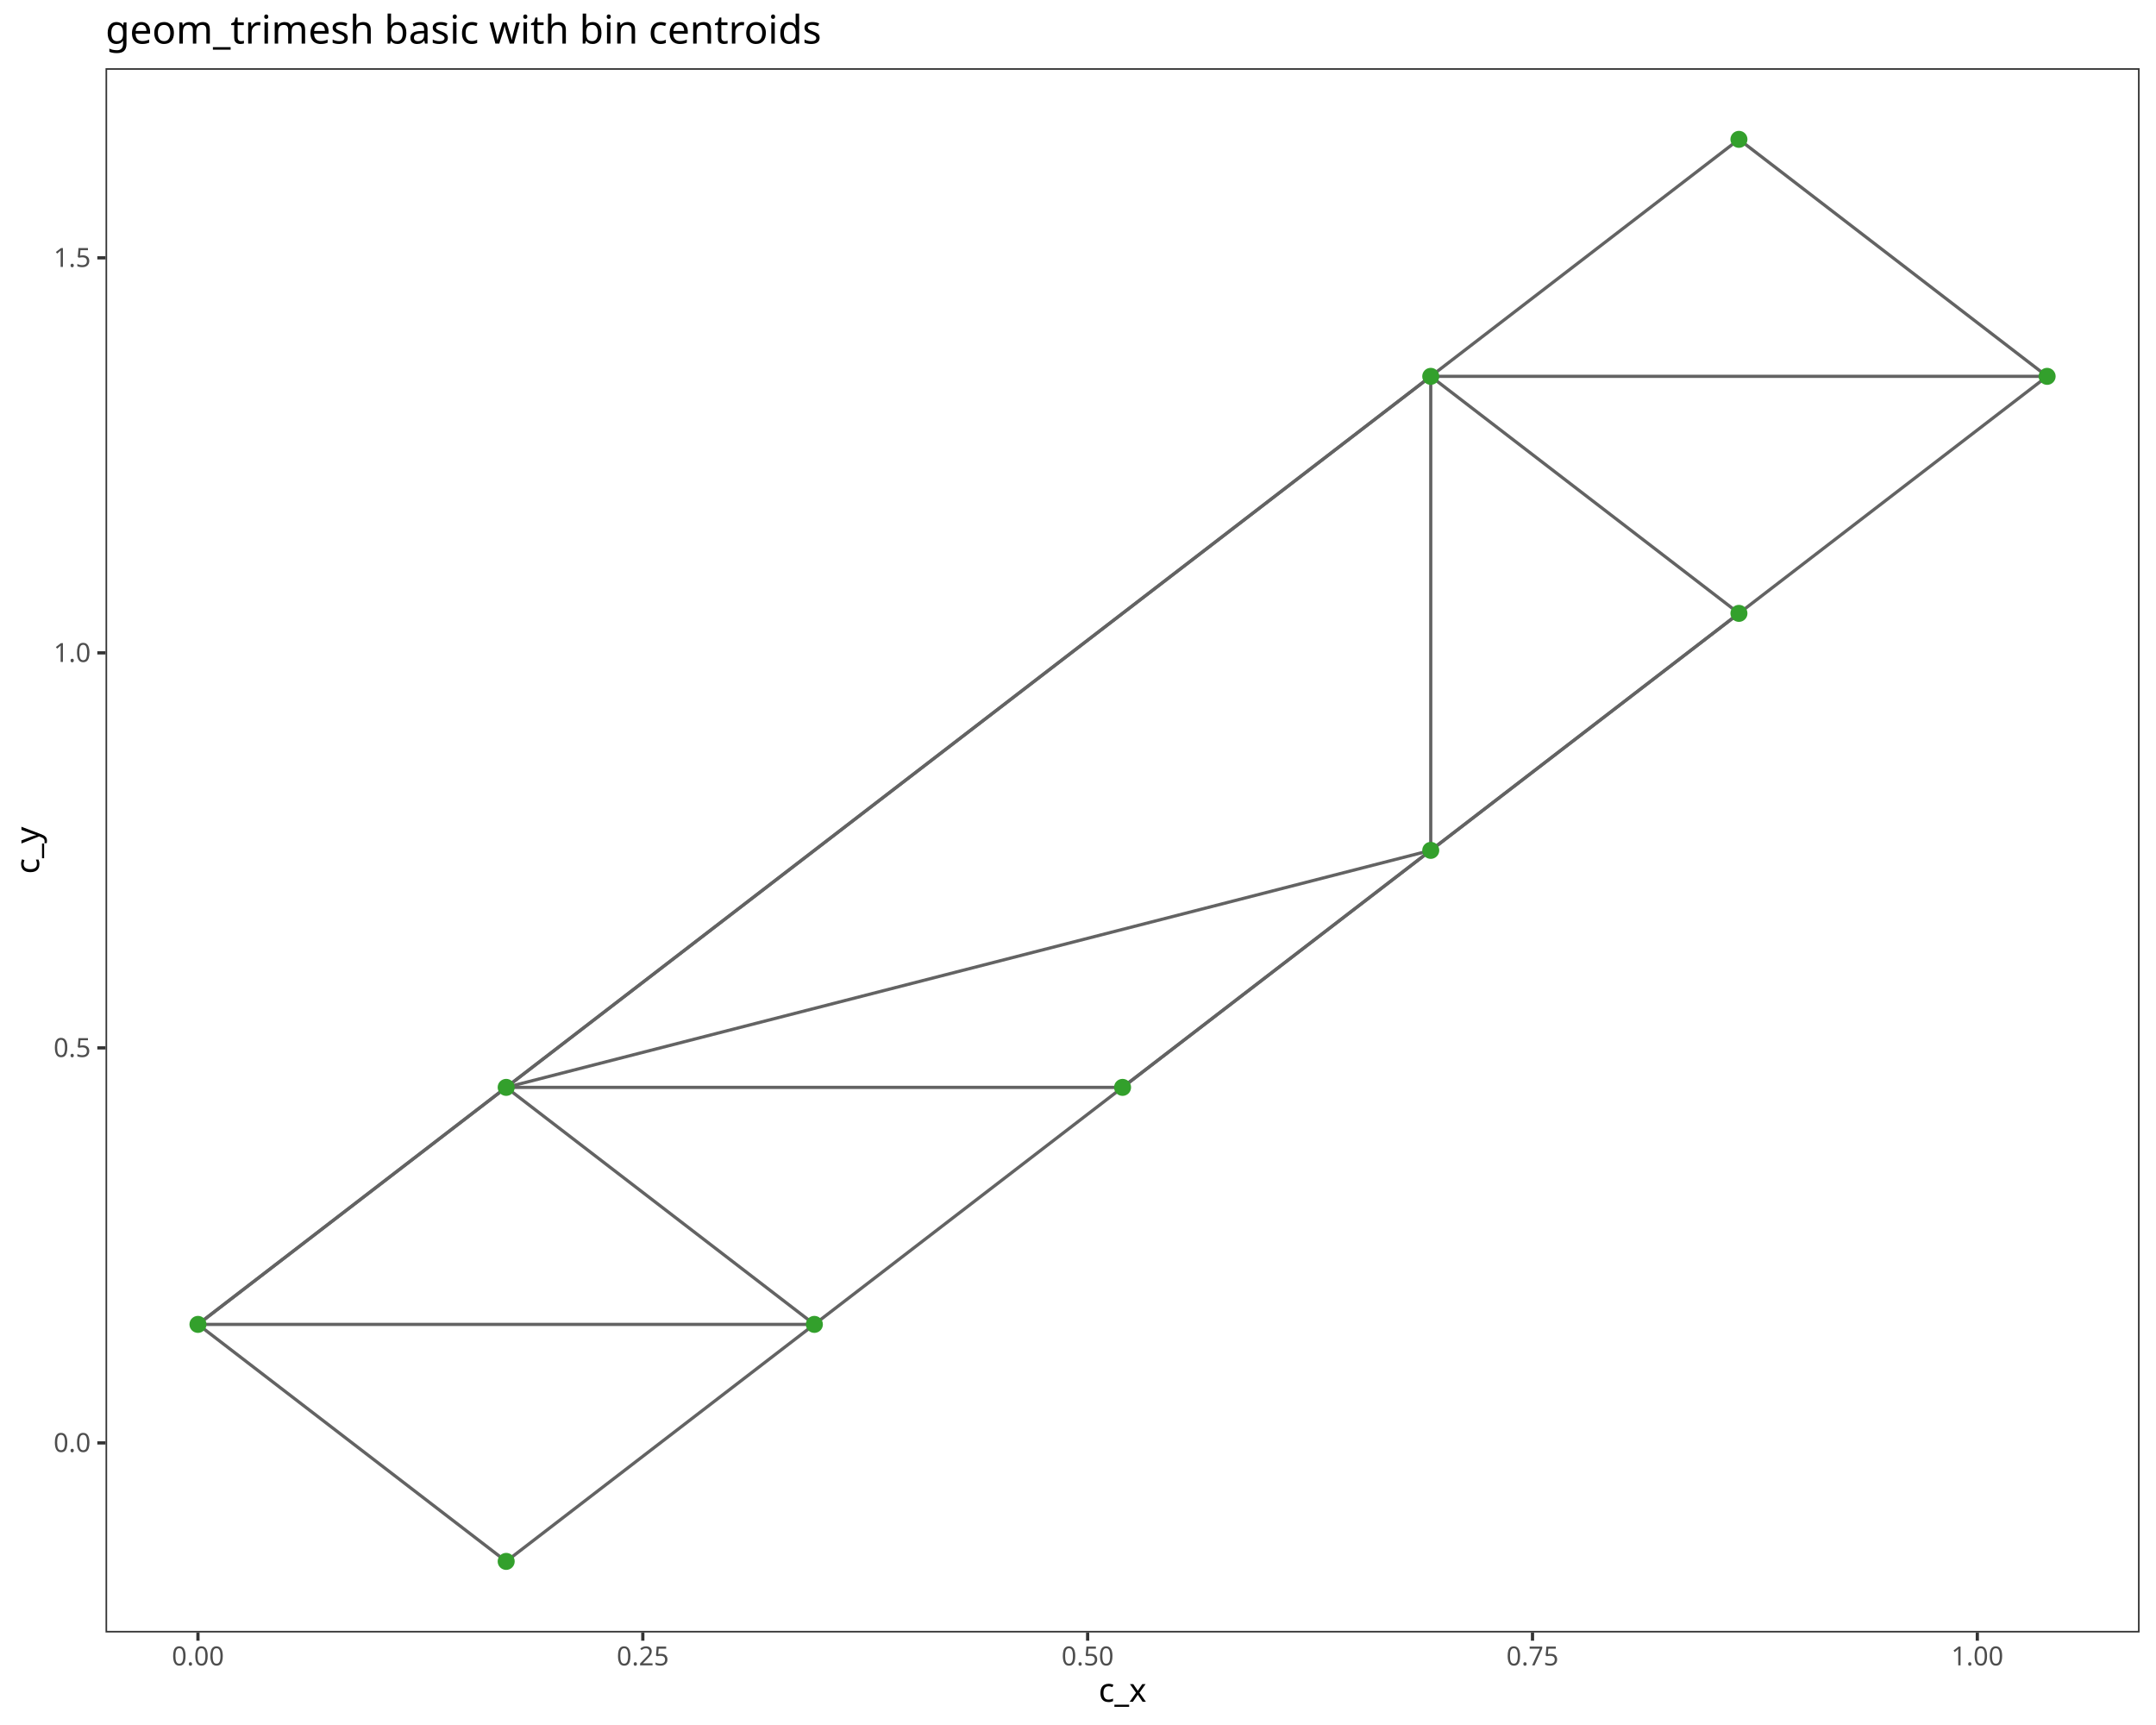
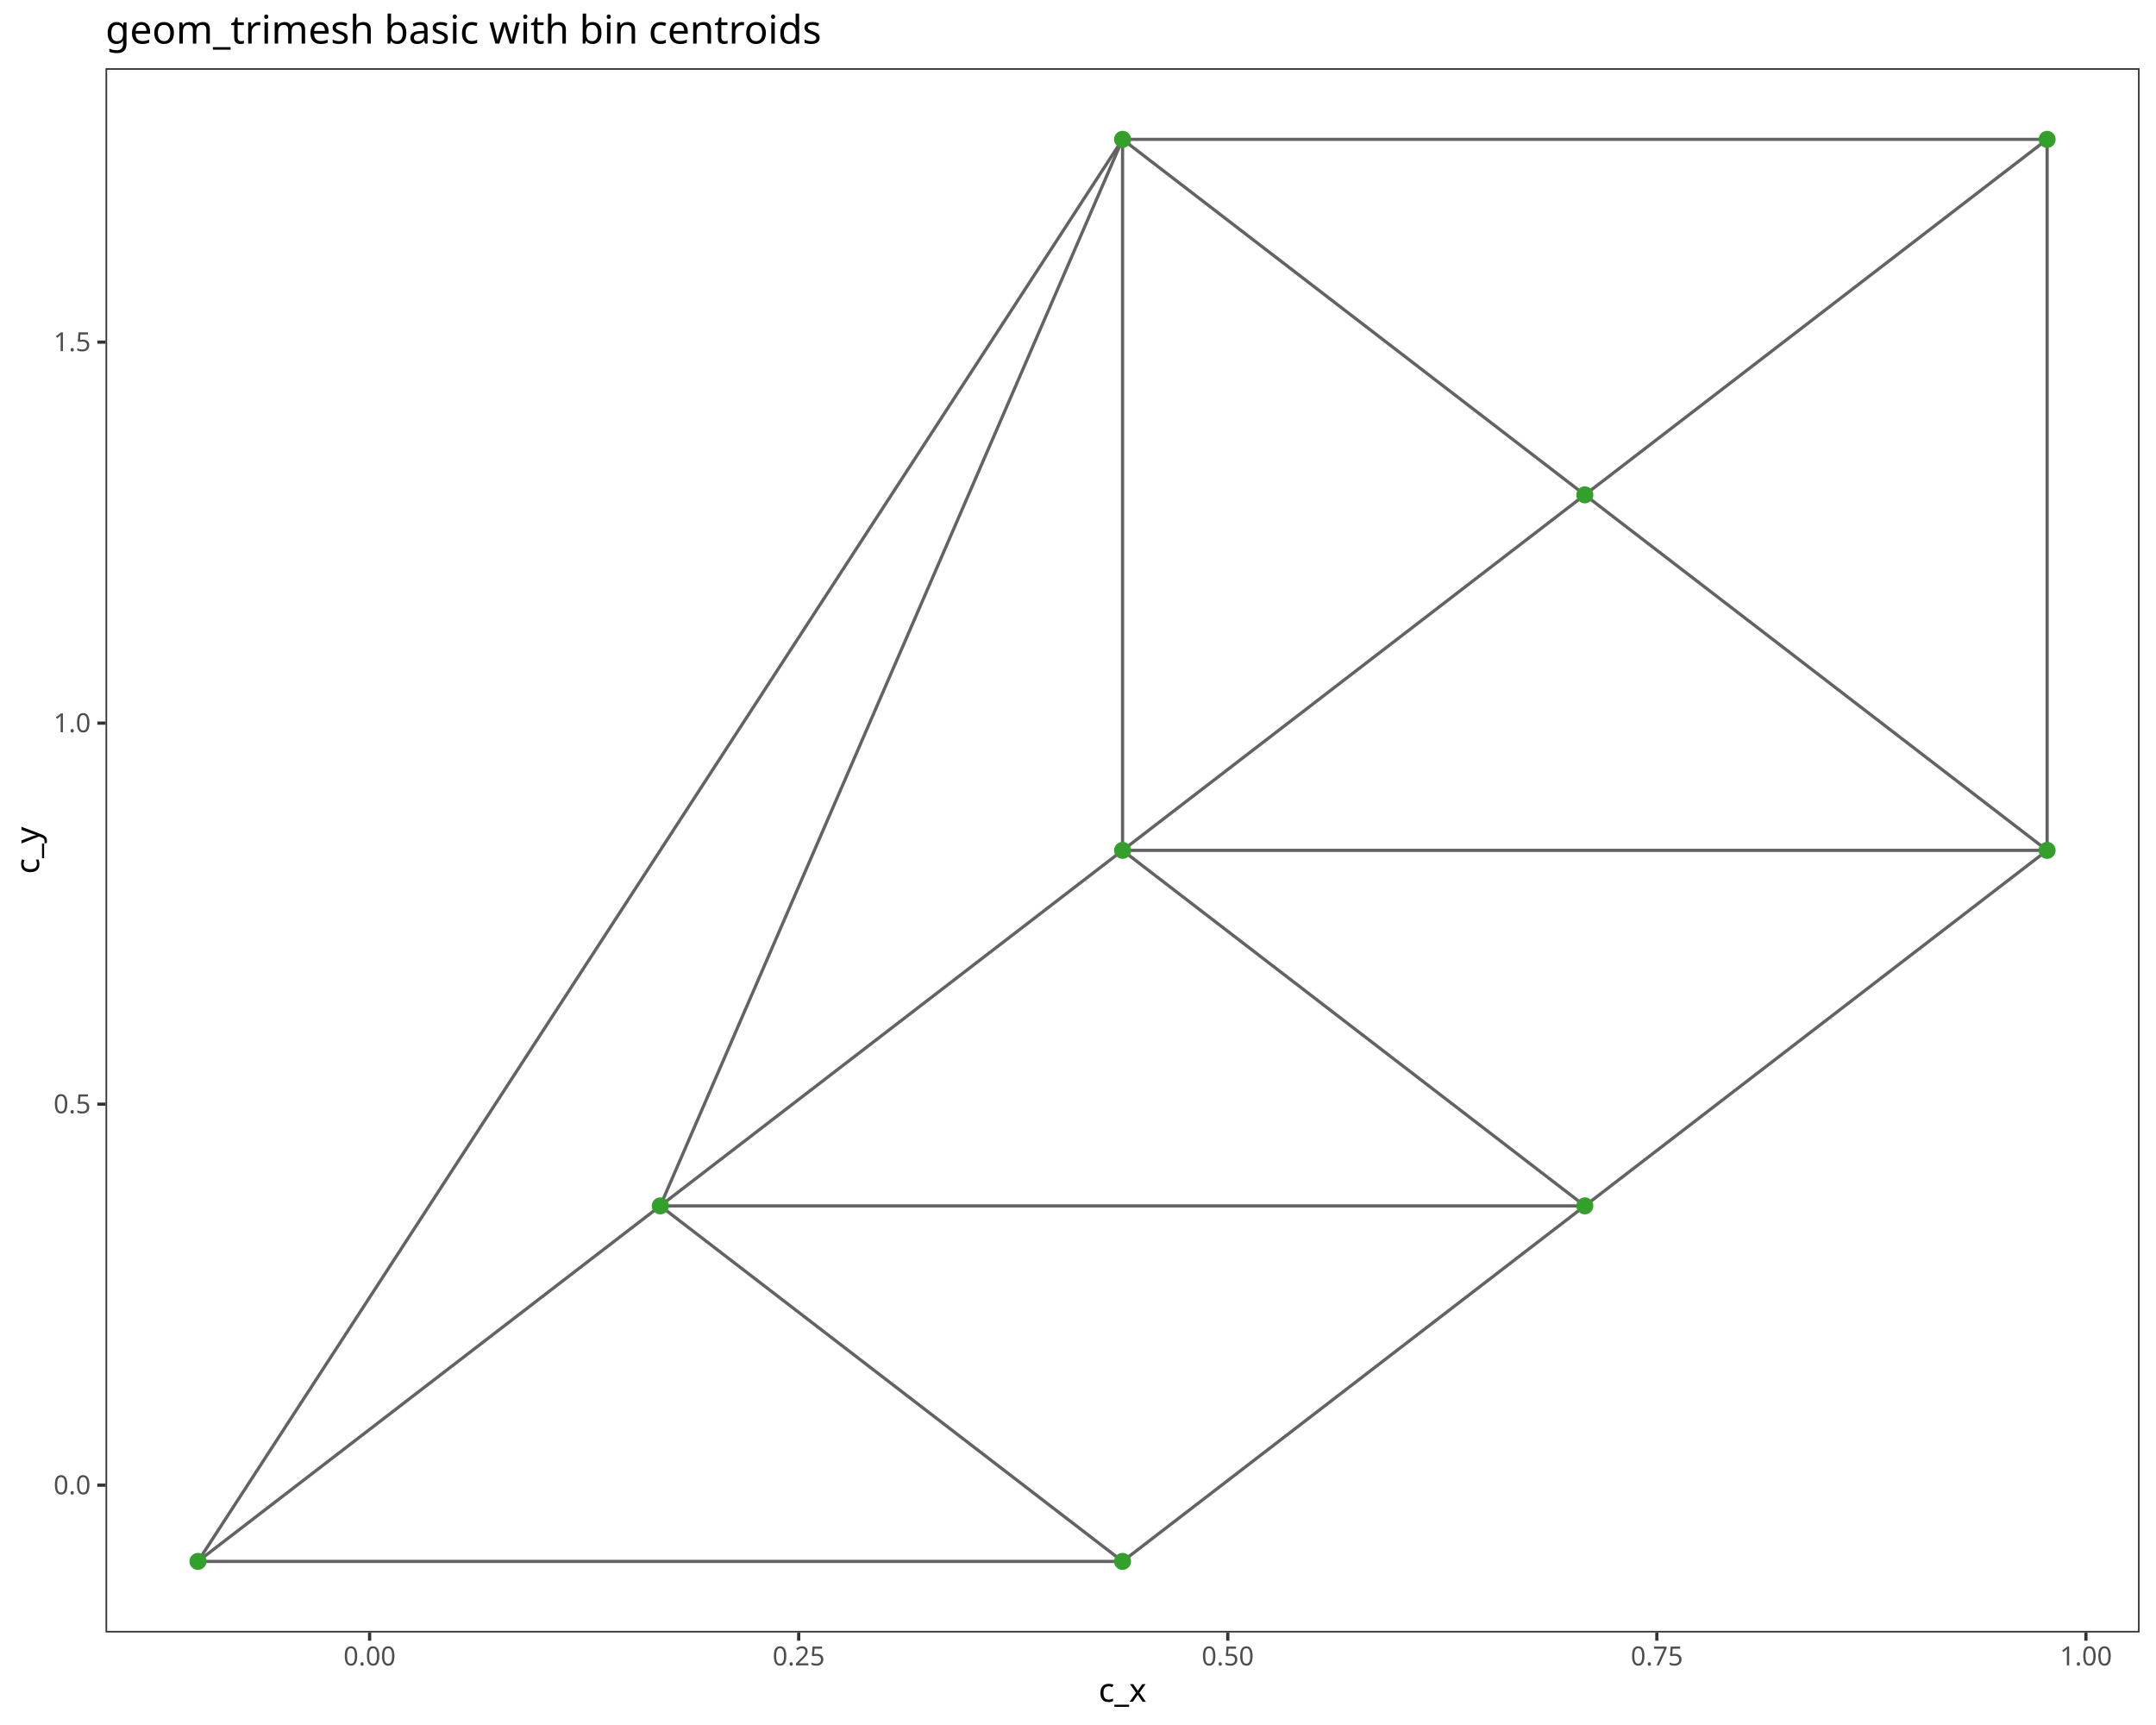
<svg xmlns="http://www.w3.org/2000/svg" class="svglite" data-engine-version="2.0" width="720.00pt" height="576.00pt" viewBox="0 0 720.00 576.00">
  <defs>
    <style type="text/css">
    .svglite line, .svglite polyline, .svglite polygon, .svglite path, .svglite rect, .svglite circle {
      fill: none;
      stroke: #000000;
      stroke-linecap: round;
      stroke-linejoin: round;
      stroke-miterlimit: 10.00;
    }
  </style>
  </defs>
  <rect width="100%" height="100%" style="stroke: none; fill: #FFFFFF;" />
  <defs>
    <clipPath id="cpMC4wMHw3MjAuMDB8MC4wMHw1NzYuMDA=">
      <rect x="0.00" y="0.00" width="720.00" height="576.00" />
    </clipPath>
  </defs>
  <g clip-path="url(#cpMC4wMHw3MjAuMDB8MC4wMHw1NzYuMDA=)">
    <rect x="0.00" y="0.00" width="720.00" height="576.00" style="stroke-width: 1.07; stroke: #FFFFFF; fill: #FFFFFF;" />
  </g>
  <defs>
    <clipPath id="cpMzUuMjR8NzE0LjUyfDIyLjc4fDU0NS4xMQ==">
      <rect x="35.24" y="22.78" width="679.28" height="522.33" />
    </clipPath>
  </defs>
  <g clip-path="url(#cpMzUuMjR8NzE0LjUyfDIyLjc4fDU0NS4xMQ==)">
    <rect x="35.24" y="22.78" width="679.28" height="522.33" style="stroke-width: 1.07; stroke: none; fill: #FFFFFF;" />
-     <line x1="169.04" y1="521.37" x2="271.96" y2="442.23" style="stroke-width: 1.07; stroke: #636363; stroke-linecap: butt;" />
-     <line x1="66.11" y1="442.23" x2="169.04" y2="363.09" style="stroke-width: 1.07; stroke: #636363; stroke-linecap: butt;" />
-     <line x1="169.04" y1="363.09" x2="374.88" y2="363.09" style="stroke-width: 1.07; stroke: #636363; stroke-linecap: butt;" />
-     <line x1="169.04" y1="363.09" x2="477.80" y2="283.95" style="stroke-width: 1.07; stroke: #636363; stroke-linecap: butt;" />
-     <line x1="477.80" y1="283.95" x2="580.72" y2="204.81" style="stroke-width: 1.07; stroke: #636363; stroke-linecap: butt;" />
-     <line x1="374.88" y1="363.09" x2="580.72" y2="204.81" style="stroke-width: 1.07; stroke: #636363; stroke-linecap: butt;" />
-     <line x1="169.04" y1="363.09" x2="477.80" y2="125.67" style="stroke-width: 1.07; stroke: #636363; stroke-linecap: butt;" />
-     <line x1="477.80" y1="283.95" x2="477.80" y2="125.67" style="stroke-width: 1.07; stroke: #636363; stroke-linecap: butt;" />
-     <line x1="477.80" y1="125.67" x2="683.64" y2="125.67" style="stroke-width: 1.07; stroke: #636363; stroke-linecap: butt;" />
-     <line x1="477.80" y1="125.67" x2="580.72" y2="46.53" style="stroke-width: 1.07; stroke: #636363; stroke-linecap: butt;" />
-     <line x1="169.04" y1="521.37" x2="66.11" y2="442.23" style="stroke-width: 1.07; stroke: #636363; stroke-linecap: butt;" />
-     <line x1="271.96" y1="442.23" x2="169.04" y2="363.09" style="stroke-width: 1.07; stroke: #636363; stroke-linecap: butt;" />
-     <line x1="271.96" y1="442.23" x2="374.88" y2="363.09" style="stroke-width: 1.07; stroke: #636363; stroke-linecap: butt;" />
-     <line x1="374.88" y1="363.09" x2="477.80" y2="283.95" style="stroke-width: 1.07; stroke: #636363; stroke-linecap: butt;" />
-     <line x1="66.11" y1="442.23" x2="477.80" y2="125.67" style="stroke-width: 1.07; stroke: #636363; stroke-linecap: butt;" />
-     <line x1="580.72" y1="204.81" x2="683.64" y2="125.67" style="stroke-width: 1.07; stroke: #636363; stroke-linecap: butt;" />
-     <line x1="683.64" y1="125.67" x2="580.72" y2="46.53" style="stroke-width: 1.07; stroke: #636363; stroke-linecap: butt;" />
-     <line x1="66.11" y1="442.23" x2="271.96" y2="442.23" style="stroke-width: 1.07; stroke: #636363; stroke-linecap: butt;" />
-     <line x1="580.72" y1="204.81" x2="477.80" y2="125.67" style="stroke-width: 1.07; stroke: #636363; stroke-linecap: butt;" />
-     <circle cx="169.04" cy="521.37" r="2.49" style="stroke-width: 0.71; stroke: #33A02C; fill: #33A02C;" />
-     <circle cx="66.11" cy="442.23" r="2.49" style="stroke-width: 0.71; stroke: #33A02C; fill: #33A02C;" />
-     <circle cx="169.04" cy="363.09" r="2.49" style="stroke-width: 0.71; stroke: #33A02C; fill: #33A02C;" />
-     <circle cx="477.80" cy="283.95" r="2.49" style="stroke-width: 0.71; stroke: #33A02C; fill: #33A02C;" />
-     <circle cx="374.88" cy="363.09" r="2.49" style="stroke-width: 0.71; stroke: #33A02C; fill: #33A02C;" />
-     <circle cx="477.80" cy="125.67" r="2.49" style="stroke-width: 0.71; stroke: #33A02C; fill: #33A02C;" />
-     <circle cx="271.96" cy="442.23" r="2.49" style="stroke-width: 0.71; stroke: #33A02C; fill: #33A02C;" />
-     <circle cx="580.72" cy="204.81" r="2.49" style="stroke-width: 0.71; stroke: #33A02C; fill: #33A02C;" />
-     <circle cx="683.64" cy="125.67" r="2.49" style="stroke-width: 0.71; stroke: #33A02C; fill: #33A02C;" />
-     <circle cx="580.72" cy="46.53" r="2.49" style="stroke-width: 0.71; stroke: #33A02C; fill: #33A02C;" />
+     <line x1="66.11" y1="521.37" x2="374.88" y2="521.37" style="stroke-width: 1.07; stroke: #636363; stroke-linecap: butt;" />
+     <line x1="220.50" y1="402.66" x2="529.26" y2="402.66" style="stroke-width: 1.07; stroke: #636363; stroke-linecap: butt;" />
+     <line x1="220.50" y1="402.66" x2="374.88" y2="283.95" style="stroke-width: 1.07; stroke: #636363; stroke-linecap: butt;" />
+     <line x1="374.88" y1="283.95" x2="683.64" y2="283.95" style="stroke-width: 1.07; stroke: #636363; stroke-linecap: butt;" />
+     <line x1="374.88" y1="283.95" x2="529.26" y2="165.24" style="stroke-width: 1.07; stroke: #636363; stroke-linecap: butt;" />
+     <line x1="220.50" y1="402.66" x2="374.88" y2="46.53" style="stroke-width: 1.07; stroke: #636363; stroke-linecap: butt;" />
+     <line x1="374.88" y1="283.95" x2="374.88" y2="46.53" style="stroke-width: 1.07; stroke: #636363; stroke-linecap: butt;" />
+     <line x1="374.88" y1="46.53" x2="683.64" y2="46.53" style="stroke-width: 1.07; stroke: #636363; stroke-linecap: butt;" />
+     <line x1="529.26" y1="165.24" x2="683.64" y2="46.53" style="stroke-width: 1.07; stroke: #636363; stroke-linecap: butt;" />
+     <line x1="66.11" y1="521.37" x2="220.50" y2="402.66" style="stroke-width: 1.07; stroke: #636363; stroke-linecap: butt;" />
+     <line x1="374.88" y1="521.37" x2="529.26" y2="402.66" style="stroke-width: 1.07; stroke: #636363; stroke-linecap: butt;" />
+     <line x1="529.26" y1="402.66" x2="374.88" y2="283.95" style="stroke-width: 1.07; stroke: #636363; stroke-linecap: butt;" />
+     <line x1="529.26" y1="402.66" x2="683.64" y2="283.95" style="stroke-width: 1.07; stroke: #636363; stroke-linecap: butt;" />
+     <line x1="683.64" y1="283.95" x2="529.26" y2="165.24" style="stroke-width: 1.07; stroke: #636363; stroke-linecap: butt;" />
+     <line x1="529.26" y1="165.24" x2="374.88" y2="46.53" style="stroke-width: 1.07; stroke: #636363; stroke-linecap: butt;" />
+     <line x1="683.64" y1="283.95" x2="683.64" y2="46.53" style="stroke-width: 1.07; stroke: #636363; stroke-linecap: butt;" />
+     <line x1="374.88" y1="521.37" x2="220.50" y2="402.66" style="stroke-width: 1.07; stroke: #636363; stroke-linecap: butt;" />
+     <line x1="66.11" y1="521.37" x2="374.88" y2="46.53" style="stroke-width: 1.07; stroke: #636363; stroke-linecap: butt;" />
+     <circle cx="66.11" cy="521.37" r="2.49" style="stroke-width: 0.71; stroke: #33A02C; fill: #33A02C;" />
+     <circle cx="220.50" cy="402.66" r="2.49" style="stroke-width: 0.71; stroke: #33A02C; fill: #33A02C;" />
+     <circle cx="374.88" cy="283.95" r="2.49" style="stroke-width: 0.71; stroke: #33A02C; fill: #33A02C;" />
+     <circle cx="374.88" cy="46.53" r="2.49" style="stroke-width: 0.71; stroke: #33A02C; fill: #33A02C;" />
+     <circle cx="529.26" cy="165.24" r="2.49" style="stroke-width: 0.71; stroke: #33A02C; fill: #33A02C;" />
+     <circle cx="374.88" cy="521.37" r="2.49" style="stroke-width: 0.71; stroke: #33A02C; fill: #33A02C;" />
+     <circle cx="529.26" cy="402.66" r="2.49" style="stroke-width: 0.71; stroke: #33A02C; fill: #33A02C;" />
+     <circle cx="683.64" cy="283.95" r="2.49" style="stroke-width: 0.71; stroke: #33A02C; fill: #33A02C;" />
+     <circle cx="683.64" cy="46.53" r="2.49" style="stroke-width: 0.71; stroke: #33A02C; fill: #33A02C;" />
    <rect x="35.24" y="22.78" width="679.28" height="522.33" style="stroke-width: 1.07; stroke: #333333;" />
  </g>
  <g clip-path="url(#cpMC4wMHw3MjAuMDB8MC4wMHw1NzYuMDA=)">
-     <text x="30.31" y="484.83" text-anchor="end" style="font-size: 8.80px; fill: #4D4D4D; font-family: sans;" textLength="12.23px" lengthAdjust="spacingAndGlyphs">0.0</text>
-     <text x="30.31" y="352.93" text-anchor="end" style="font-size: 8.80px; fill: #4D4D4D; font-family: sans;" textLength="12.23px" lengthAdjust="spacingAndGlyphs">0.5</text>
-     <text x="30.31" y="221.03" text-anchor="end" style="font-size: 8.80px; fill: #4D4D4D; font-family: sans;" textLength="12.23px" lengthAdjust="spacingAndGlyphs">1.0</text>
-     <text x="30.31" y="89.12" text-anchor="end" style="font-size: 8.80px; fill: #4D4D4D; font-family: sans;" textLength="12.23px" lengthAdjust="spacingAndGlyphs">1.5</text>
-     <polyline points="32.50,481.80 35.24,481.80 " style="stroke-width: 1.07; stroke: #333333; stroke-linecap: butt;" />
-     <polyline points="32.50,349.90 35.24,349.90 " style="stroke-width: 1.07; stroke: #333333; stroke-linecap: butt;" />
-     <polyline points="32.50,218.00 35.24,218.00 " style="stroke-width: 1.07; stroke: #333333; stroke-linecap: butt;" />
-     <polyline points="32.50,86.10 35.24,86.10 " style="stroke-width: 1.07; stroke: #333333; stroke-linecap: butt;" />
-     <polyline points="66.11,547.85 66.11,545.11 " style="stroke-width: 1.07; stroke: #333333; stroke-linecap: butt;" />
-     <polyline points="214.67,547.85 214.67,545.11 " style="stroke-width: 1.07; stroke: #333333; stroke-linecap: butt;" />
-     <polyline points="363.22,547.85 363.22,545.11 " style="stroke-width: 1.07; stroke: #333333; stroke-linecap: butt;" />
-     <polyline points="511.78,547.85 511.78,545.11 " style="stroke-width: 1.07; stroke: #333333; stroke-linecap: butt;" />
-     <polyline points="660.33,547.85 660.33,545.11 " style="stroke-width: 1.07; stroke: #333333; stroke-linecap: butt;" />
-     <text x="66.11" y="556.10" text-anchor="middle" style="font-size: 8.80px; fill: #4D4D4D; font-family: sans;" textLength="17.13px" lengthAdjust="spacingAndGlyphs">0.00</text>
-     <text x="214.67" y="556.10" text-anchor="middle" style="font-size: 8.80px; fill: #4D4D4D; font-family: sans;" textLength="17.13px" lengthAdjust="spacingAndGlyphs">0.25</text>
-     <text x="363.22" y="556.10" text-anchor="middle" style="font-size: 8.80px; fill: #4D4D4D; font-family: sans;" textLength="17.13px" lengthAdjust="spacingAndGlyphs">0.50</text>
-     <text x="511.78" y="556.10" text-anchor="middle" style="font-size: 8.80px; fill: #4D4D4D; font-family: sans;" textLength="17.13px" lengthAdjust="spacingAndGlyphs">0.75</text>
-     <text x="660.33" y="556.10" text-anchor="middle" style="font-size: 8.80px; fill: #4D4D4D; font-family: sans;" textLength="17.13px" lengthAdjust="spacingAndGlyphs">1.00</text>
+     <text x="30.31" y="498.95" text-anchor="end" style="font-size: 8.80px; fill: #4D4D4D; font-family: sans;" textLength="12.23px" lengthAdjust="spacingAndGlyphs">0.0</text>
+     <text x="30.31" y="371.72" text-anchor="end" style="font-size: 8.80px; fill: #4D4D4D; font-family: sans;" textLength="12.23px" lengthAdjust="spacingAndGlyphs">0.5</text>
+     <text x="30.31" y="244.49" text-anchor="end" style="font-size: 8.80px; fill: #4D4D4D; font-family: sans;" textLength="12.23px" lengthAdjust="spacingAndGlyphs">1.0</text>
+     <text x="30.31" y="117.26" text-anchor="end" style="font-size: 8.80px; fill: #4D4D4D; font-family: sans;" textLength="12.23px" lengthAdjust="spacingAndGlyphs">1.5</text>
+     <polyline points="32.50,495.92 35.24,495.92 " style="stroke-width: 1.07; stroke: #333333; stroke-linecap: butt;" />
+     <polyline points="32.50,368.69 35.24,368.69 " style="stroke-width: 1.07; stroke: #333333; stroke-linecap: butt;" />
+     <polyline points="32.50,241.46 35.24,241.46 " style="stroke-width: 1.07; stroke: #333333; stroke-linecap: butt;" />
+     <polyline points="32.50,114.24 35.24,114.24 " style="stroke-width: 1.07; stroke: #333333; stroke-linecap: butt;" />
+     <polyline points="123.43,547.85 123.43,545.11 " style="stroke-width: 1.07; stroke: #333333; stroke-linecap: butt;" />
+     <polyline points="266.73,547.85 266.73,545.11 " style="stroke-width: 1.07; stroke: #333333; stroke-linecap: butt;" />
+     <polyline points="410.02,547.85 410.02,545.11 " style="stroke-width: 1.07; stroke: #333333; stroke-linecap: butt;" />
+     <polyline points="553.31,547.85 553.31,545.11 " style="stroke-width: 1.07; stroke: #333333; stroke-linecap: butt;" />
+     <polyline points="696.60,547.85 696.60,545.11 " style="stroke-width: 1.07; stroke: #333333; stroke-linecap: butt;" />
+     <text x="123.43" y="556.10" text-anchor="middle" style="font-size: 8.80px; fill: #4D4D4D; font-family: sans;" textLength="17.13px" lengthAdjust="spacingAndGlyphs">0.00</text>
+     <text x="266.73" y="556.10" text-anchor="middle" style="font-size: 8.80px; fill: #4D4D4D; font-family: sans;" textLength="17.13px" lengthAdjust="spacingAndGlyphs">0.25</text>
+     <text x="410.02" y="556.10" text-anchor="middle" style="font-size: 8.80px; fill: #4D4D4D; font-family: sans;" textLength="17.13px" lengthAdjust="spacingAndGlyphs">0.50</text>
+     <text x="553.31" y="556.10" text-anchor="middle" style="font-size: 8.80px; fill: #4D4D4D; font-family: sans;" textLength="17.13px" lengthAdjust="spacingAndGlyphs">0.75</text>
+     <text x="696.60" y="556.10" text-anchor="middle" style="font-size: 8.80px; fill: #4D4D4D; font-family: sans;" textLength="17.13px" lengthAdjust="spacingAndGlyphs">1.00</text>
    <text x="374.88" y="568.24" text-anchor="middle" style="font-size: 11.00px; font-family: sans;" textLength="17.13px" lengthAdjust="spacingAndGlyphs">c_x</text>
    <text transform="translate(13.05,283.95) rotate(-90)" text-anchor="middle" style="font-size: 11.00px; font-family: sans;" textLength="17.13px" lengthAdjust="spacingAndGlyphs">c_y</text>
    <text x="35.24" y="14.56" style="font-size: 13.20px; font-family: sans;" textLength="223.80px" lengthAdjust="spacingAndGlyphs">geom_trimesh basic with bin centroids</text>
  </g>
</svg>
